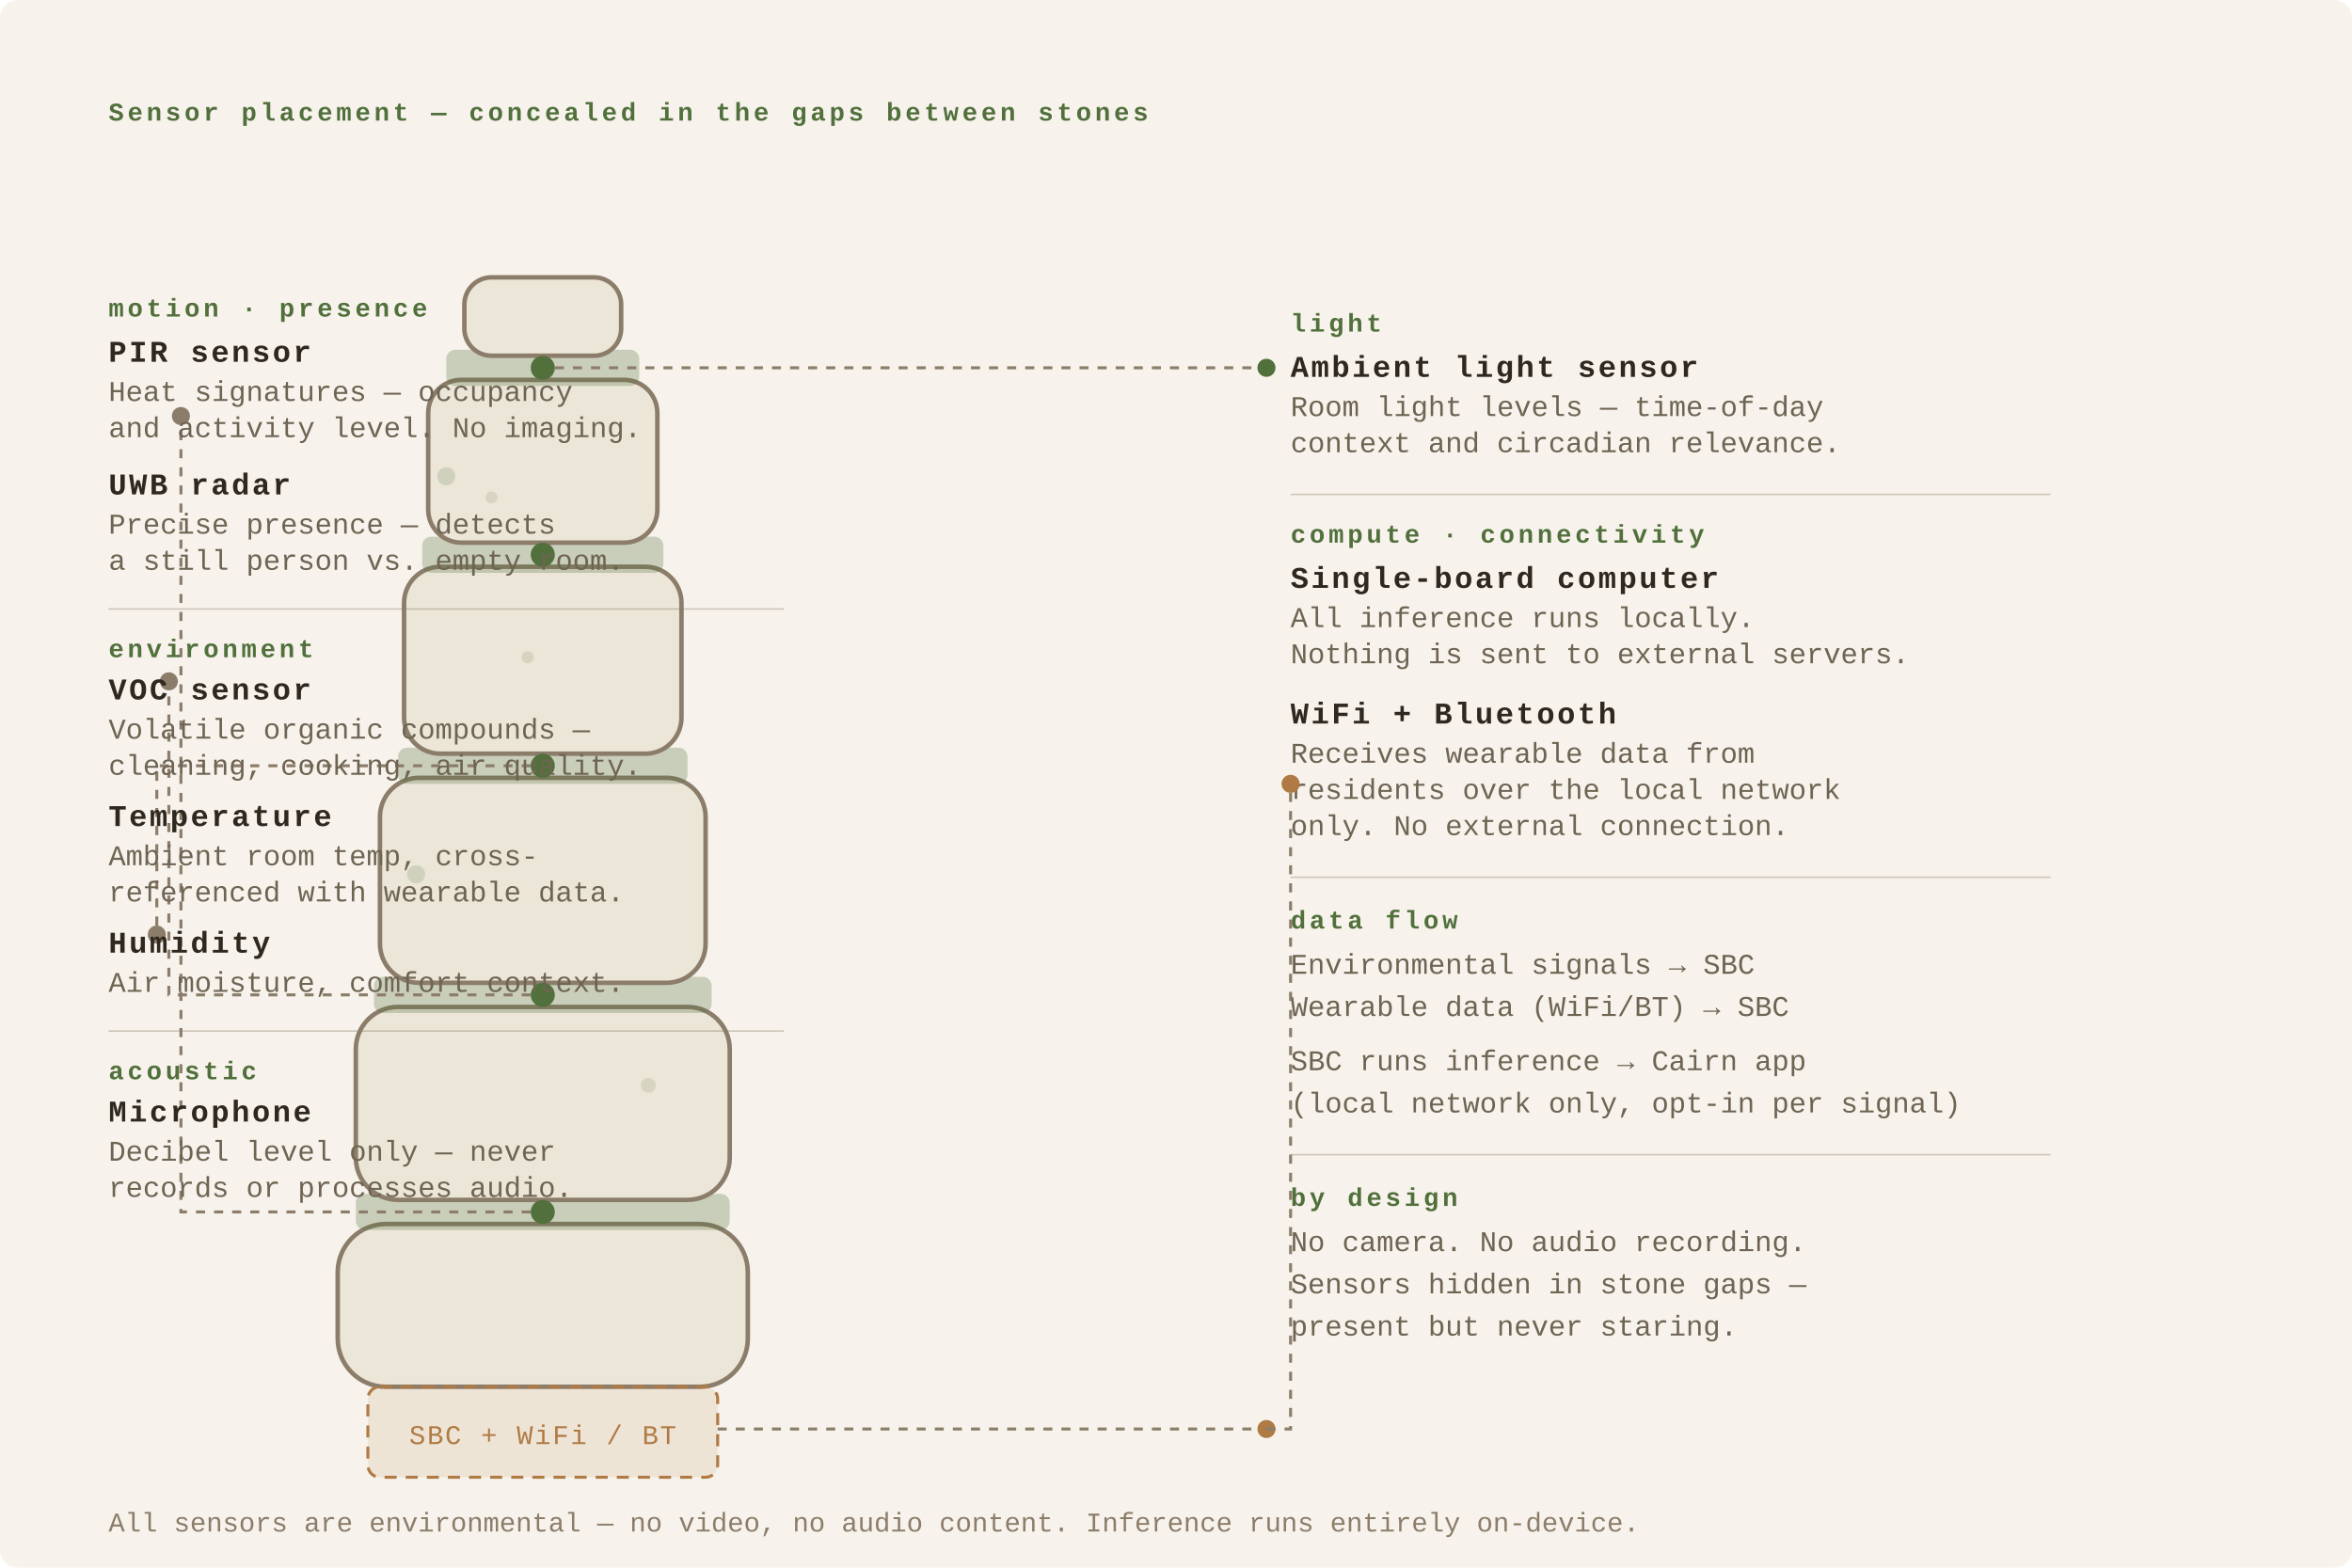
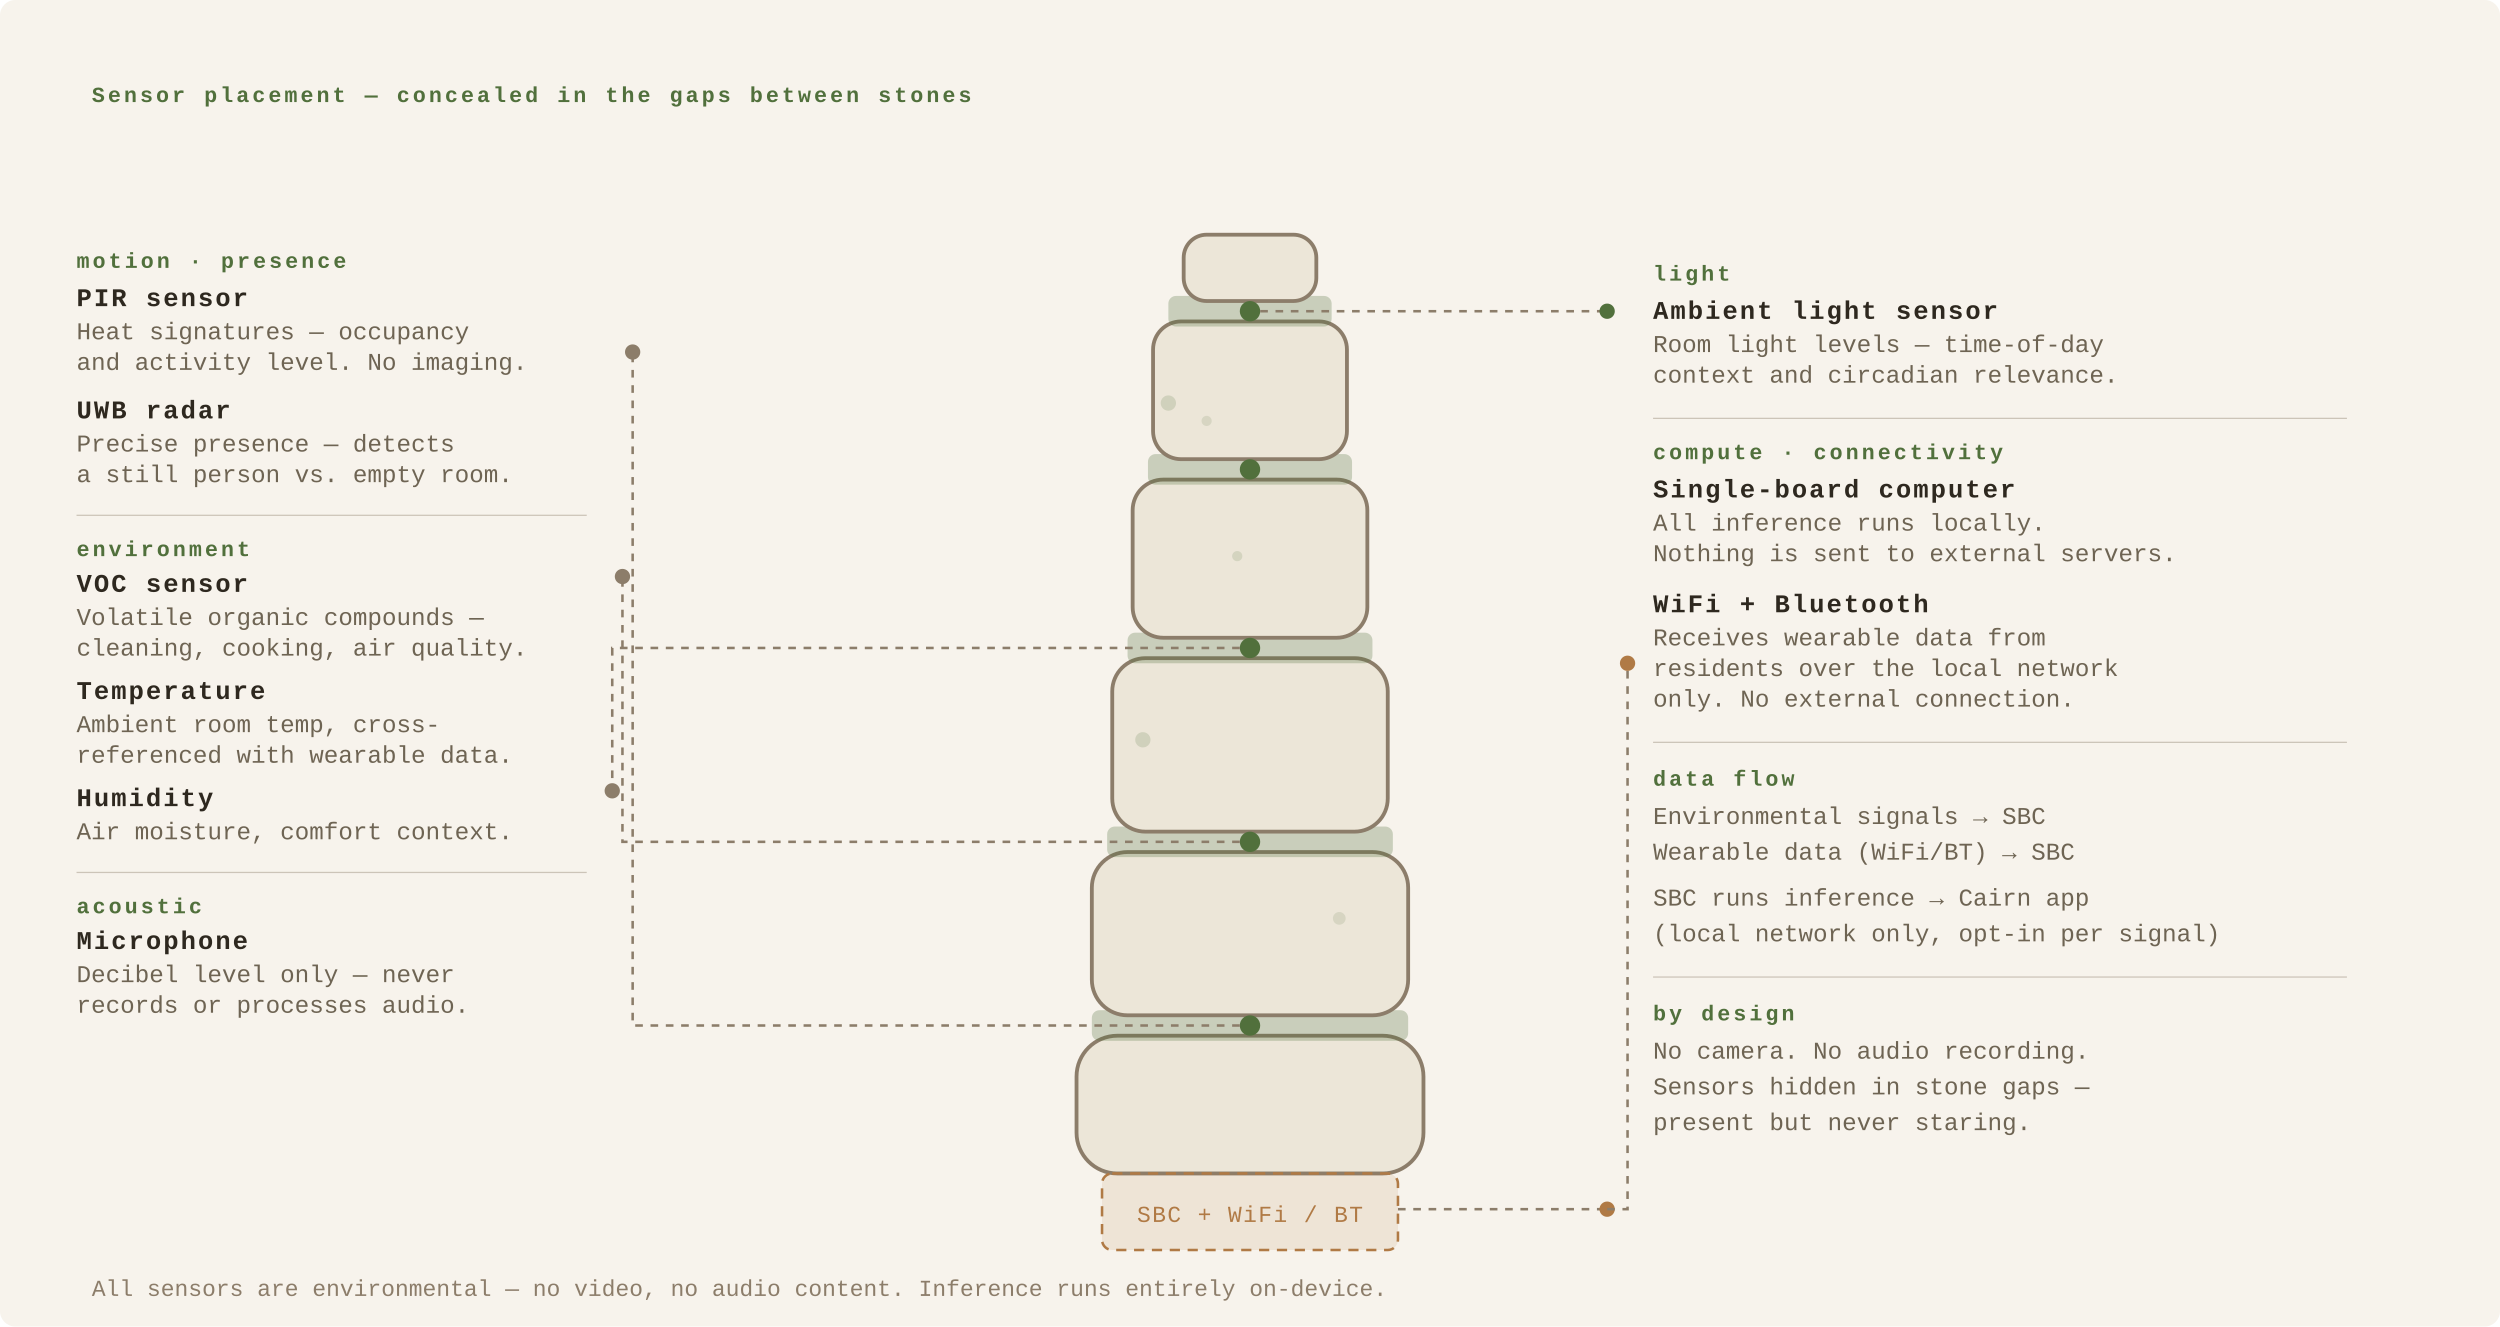
- <svg xmlns="http://www.w3.org/2000/svg" viewBox="0 0 780 520" font-family="'Space Mono', 'Courier New', monospace">
+ <svg xmlns="http://www.w3.org/2000/svg" viewBox="0 0 980 520" font-family="'Space Mono', 'Courier New', monospace">
  <defs>
    <style>
      .stone { fill: #ECE6D8; stroke: #8C7D6A; stroke-width: 1.5; }
      .gap   { fill: #51703C; opacity: 0.28; }
      .dot   { fill: #51703C; }
      .line  { stroke: #8C7D6A; stroke-width: 1; stroke-dasharray: 3 3; fill: none; }
      .label-head { font-size: 10px; font-weight: 700; fill: #2E281F; letter-spacing: 0.08em; text-transform: uppercase; }
      .label-body { font-size: 9.5px; fill: #6E6453; }
      .section-tag { font-size: 8.5px; fill: #51703C; letter-spacing: 0.14em; text-transform: uppercase; font-weight: 700; }
      .base-label  { font-size: 9px; fill: #B07A45; letter-spacing: 0.06em; }
      .caption { font-size: 9px; fill: #8C7D6A; }
    </style>
  </defs>
-   <rect width="780" height="520" fill="#F7F3EC" rx="6" />
+   <rect width="980" height="520" fill="#F7F3EC" rx="6" />
  <text x="36" y="40" class="section-tag">Sensor placement — concealed in the gaps between stones</text>
-   <rect x="112" y="406" width="136" height="54" rx="16" class="stone" />
-   <rect x="118" y="396" width="124" height="12" rx="3" class="gap" />
-   <rect x="118" y="334" width="124" height="64" rx="14" class="stone" />
-   <rect x="124" y="324" width="112" height="12" rx="3" class="gap" />
-   <rect x="126" y="258" width="108" height="68" rx="13" class="stone" />
-   <rect x="132" y="248" width="96" height="12" rx="3" class="gap" />
-   <rect x="134" y="188" width="92" height="62" rx="12" class="stone" />
-   <rect x="140" y="178" width="80" height="12" rx="3" class="gap" />
-   <rect x="142" y="126" width="76" height="54" rx="11" class="stone" />
-   <rect x="148" y="116" width="64" height="12" rx="3" class="gap" />
-   <rect x="154" y="92" width="52" height="26" rx="9" class="stone" />
-   <circle cx="148" cy="158" r="3" fill="#51703C" opacity="0.18" />
-   <circle cx="163" cy="165" r="2" fill="#51703C" opacity="0.14" />
-   <circle cx="138" cy="290" r="3" fill="#51703C" opacity="0.18" />
-   <circle cx="215" cy="360" r="2.5" fill="#51703C" opacity="0.14" />
-   <circle cx="175" cy="218" r="2" fill="#51703C" opacity="0.16" />
-   <rect x="122" y="460" width="116" height="30" rx="4" fill="#B07A4520" stroke="#B07A45" stroke-width="1" stroke-dasharray="4 3" />
-   <text x="180" y="479" text-anchor="middle" class="base-label">SBC + WiFi / BT</text>
-   <circle cx="180" cy="402" r="4" class="dot" />
-   <circle cx="180" cy="330" r="4" class="dot" />
-   <circle cx="180" cy="254" r="4" class="dot" />
-   <circle cx="180" cy="184" r="4" class="dot" />
-   <circle cx="180" cy="122" r="4" class="dot" />
-   <path class="line" d="M 176 402 L 60 402 L 60 138" />
-   <circle cx="60" cy="138" r="3" fill="#8C7D6A" />
-   <path class="line" d="M 176 330 L 56 330 L 56 226" />
-   <circle cx="56" cy="226" r="3" fill="#8C7D6A" />
-   <path class="line" d="M 176 254 L 52 254 L 52 310" />
-   <circle cx="52" cy="310" r="3" fill="#8C7D6A" />
-   <path class="line" d="M 184 122 L 420 122" />
-   <circle cx="420" cy="122" r="3" fill="#51703C" />
-   <path class="line" d="M 238 474 L 420 474" />
-   <circle cx="420" cy="474" r="3" fill="#B07A45" />
-   <text x="36" y="105" class="section-tag">motion · presence</text>
-   <text x="36" y="120" class="label-head">PIR sensor</text>
-   <text x="36" y="133" class="label-body">Heat signatures — occupancy</text>
-   <text x="36" y="145" class="label-body">and activity level. No imaging.</text>
-   <text x="36" y="164" class="label-head">UWB radar</text>
-   <text x="36" y="177" class="label-body">Precise presence — detects</text>
-   <text x="36" y="189" class="label-body">a still person vs. empty room.</text>
-   <line x1="36" y1="202" x2="260" y2="202" stroke="#8C7D6A" stroke-width="0.5" opacity="0.4" />
-   <text x="36" y="218" class="section-tag">environment</text>
-   <text x="36" y="232" class="label-head">VOC sensor</text>
-   <text x="36" y="245" class="label-body">Volatile organic compounds —</text>
-   <text x="36" y="257" class="label-body">cleaning, cooking, air quality.</text>
-   <text x="36" y="274" class="label-head">Temperature</text>
-   <text x="36" y="287" class="label-body">Ambient room temp, cross-</text>
-   <text x="36" y="299" class="label-body">referenced with wearable data.</text>
-   <text x="36" y="316" class="label-head">Humidity</text>
-   <text x="36" y="329" class="label-body">Air moisture, comfort context.</text>
-   <line x1="36" y1="342" x2="260" y2="342" stroke="#8C7D6A" stroke-width="0.5" opacity="0.4" />
-   <text x="36" y="358" class="section-tag">acoustic</text>
-   <text x="36" y="372" class="label-head">Microphone</text>
-   <text x="36" y="385" class="label-body">Decibel level only — never</text>
-   <text x="36" y="397" class="label-body">records or processes audio.</text>
-   <text x="428" y="110" class="section-tag">light</text>
-   <text x="428" y="125" class="label-head">Ambient light sensor</text>
-   <text x="428" y="138" class="label-body">Room light levels — time-of-day</text>
-   <text x="428" y="150" class="label-body">context and circadian relevance.</text>
-   <line x1="428" y1="164" x2="680" y2="164" stroke="#8C7D6A" stroke-width="0.5" opacity="0.4" />
-   <text x="428" y="180" class="section-tag">compute · connectivity</text>
-   <text x="428" y="195" class="label-head">Single-board computer</text>
-   <text x="428" y="208" class="label-body">All inference runs locally.</text>
-   <text x="428" y="220" class="label-body">Nothing is sent to external servers.</text>
-   <text x="428" y="240" class="label-head">WiFi + Bluetooth</text>
-   <text x="428" y="253" class="label-body">Receives wearable data from</text>
-   <text x="428" y="265" class="label-body">residents over the local network</text>
-   <text x="428" y="277" class="label-body">only. No external connection.</text>
-   <line x1="428" y1="291" x2="680" y2="291" stroke="#8C7D6A" stroke-width="0.5" opacity="0.4" />
-   <text x="428" y="308" class="section-tag">data flow</text>
-   <text x="428" y="323" class="label-body">Environmental signals  →  SBC</text>
-   <text x="428" y="337" class="label-body">Wearable data (WiFi/BT)  →  SBC</text>
-   <text x="428" y="355" class="label-body">SBC runs inference  →  Cairn app</text>
-   <text x="428" y="369" class="label-body">(local network only, opt-in per signal)</text>
-   <line x1="428" y1="383" x2="680" y2="383" stroke="#8C7D6A" stroke-width="0.5" opacity="0.4" />
-   <text x="428" y="400" class="section-tag">by design</text>
-   <text x="428" y="415" class="label-body">No camera. No audio recording.</text>
-   <text x="428" y="429" class="label-body">Sensors hidden in stone gaps —</text>
-   <text x="428" y="443" class="label-body">present but never staring.</text>
-   <path class="line" d="M 420 474 L 428 474 L 428 260" />
-   <circle cx="428" cy="260" r="3" fill="#B07A45" />
+   <rect x="422" y="406" width="136" height="54" rx="16" class="stone" />
+   <rect x="428" y="396" width="124" height="12" rx="3" class="gap" />
+   <rect x="428" y="334" width="124" height="64" rx="14" class="stone" />
+   <rect x="434" y="324" width="112" height="12" rx="3" class="gap" />
+   <rect x="436" y="258" width="108" height="68" rx="13" class="stone" />
+   <rect x="442" y="248" width="96" height="12" rx="3" class="gap" />
+   <rect x="444" y="188" width="92" height="62" rx="12" class="stone" />
+   <rect x="450" y="178" width="80" height="12" rx="3" class="gap" />
+   <rect x="452" y="126" width="76" height="54" rx="11" class="stone" />
+   <rect x="458" y="116" width="64" height="12" rx="3" class="gap" />
+   <rect x="464" y="92" width="52" height="26" rx="9" class="stone" />
+   <circle cx="458" cy="158" r="3" fill="#51703C" opacity="0.18" />
+   <circle cx="473" cy="165" r="2" fill="#51703C" opacity="0.14" />
+   <circle cx="448" cy="290" r="3" fill="#51703C" opacity="0.18" />
+   <circle cx="525" cy="360" r="2.5" fill="#51703C" opacity="0.14" />
+   <circle cx="485" cy="218" r="2" fill="#51703C" opacity="0.16" />
+   <rect x="432" y="460" width="116" height="30" rx="4" fill="#B07A4520" stroke="#B07A45" stroke-width="1" stroke-dasharray="4 3" />
+   <text x="490" y="479" text-anchor="middle" class="base-label">SBC + WiFi / BT</text>
+   <circle cx="490" cy="402" r="4" class="dot" />
+   <circle cx="490" cy="330" r="4" class="dot" />
+   <circle cx="490" cy="254" r="4" class="dot" />
+   <circle cx="490" cy="184" r="4" class="dot" />
+   <circle cx="490" cy="122" r="4" class="dot" />
+   <path class="line" d="M 486 402 L 248 402 L 248 138" />
+   <circle cx="248" cy="138" r="3" fill="#8C7D6A" />
+   <path class="line" d="M 486 330 L 244 330 L 244 226" />
+   <circle cx="244" cy="226" r="3" fill="#8C7D6A" />
+   <path class="line" d="M 486 254 L 240 254 L 240 310" />
+   <circle cx="240" cy="310" r="3" fill="#8C7D6A" />
+   <path class="line" d="M 494 122 L 630 122" />
+   <circle cx="630" cy="122" r="3" fill="#51703C" />
+   <path class="line" d="M 548 474 L 630 474" />
+   <circle cx="630" cy="474" r="3" fill="#B07A45" />
+   <path class="line" d="M 630 474 L 638 474 L 638 260" />
+   <circle cx="638" cy="260" r="3" fill="#B07A45" />
+   <text x="30" y="105" class="section-tag">motion · presence</text>
+   <text x="30" y="120" class="label-head">PIR sensor</text>
+   <text x="30" y="133" class="label-body">Heat signatures — occupancy</text>
+   <text x="30" y="145" class="label-body">and activity level. No imaging.</text>
+   <text x="30" y="164" class="label-head">UWB radar</text>
+   <text x="30" y="177" class="label-body">Precise presence — detects</text>
+   <text x="30" y="189" class="label-body">a still person vs. empty room.</text>
+   <line x1="30" y1="202" x2="230" y2="202" stroke="#8C7D6A" stroke-width="0.5" opacity="0.4" />
+   <text x="30" y="218" class="section-tag">environment</text>
+   <text x="30" y="232" class="label-head">VOC sensor</text>
+   <text x="30" y="245" class="label-body">Volatile organic compounds —</text>
+   <text x="30" y="257" class="label-body">cleaning, cooking, air quality.</text>
+   <text x="30" y="274" class="label-head">Temperature</text>
+   <text x="30" y="287" class="label-body">Ambient room temp, cross-</text>
+   <text x="30" y="299" class="label-body">referenced with wearable data.</text>
+   <text x="30" y="316" class="label-head">Humidity</text>
+   <text x="30" y="329" class="label-body">Air moisture, comfort context.</text>
+   <line x1="30" y1="342" x2="230" y2="342" stroke="#8C7D6A" stroke-width="0.5" opacity="0.4" />
+   <text x="30" y="358" class="section-tag">acoustic</text>
+   <text x="30" y="372" class="label-head">Microphone</text>
+   <text x="30" y="385" class="label-body">Decibel level only — never</text>
+   <text x="30" y="397" class="label-body">records or processes audio.</text>
+   <text x="648" y="110" class="section-tag">light</text>
+   <text x="648" y="125" class="label-head">Ambient light sensor</text>
+   <text x="648" y="138" class="label-body">Room light levels — time-of-day</text>
+   <text x="648" y="150" class="label-body">context and circadian relevance.</text>
+   <line x1="648" y1="164" x2="920" y2="164" stroke="#8C7D6A" stroke-width="0.5" opacity="0.4" />
+   <text x="648" y="180" class="section-tag">compute · connectivity</text>
+   <text x="648" y="195" class="label-head">Single-board computer</text>
+   <text x="648" y="208" class="label-body">All inference runs locally.</text>
+   <text x="648" y="220" class="label-body">Nothing is sent to external servers.</text>
+   <text x="648" y="240" class="label-head">WiFi + Bluetooth</text>
+   <text x="648" y="253" class="label-body">Receives wearable data from</text>
+   <text x="648" y="265" class="label-body">residents over the local network</text>
+   <text x="648" y="277" class="label-body">only. No external connection.</text>
+   <line x1="648" y1="291" x2="920" y2="291" stroke="#8C7D6A" stroke-width="0.5" opacity="0.4" />
+   <text x="648" y="308" class="section-tag">data flow</text>
+   <text x="648" y="323" class="label-body">Environmental signals  →  SBC</text>
+   <text x="648" y="337" class="label-body">Wearable data (WiFi/BT)  →  SBC</text>
+   <text x="648" y="355" class="label-body">SBC runs inference  →  Cairn app</text>
+   <text x="648" y="369" class="label-body">(local network only, opt-in per signal)</text>
+   <line x1="648" y1="383" x2="920" y2="383" stroke="#8C7D6A" stroke-width="0.5" opacity="0.4" />
+   <text x="648" y="400" class="section-tag">by design</text>
+   <text x="648" y="415" class="label-body">No camera. No audio recording.</text>
+   <text x="648" y="429" class="label-body">Sensors hidden in stone gaps —</text>
+   <text x="648" y="443" class="label-body">present but never staring.</text>
  <text x="36" y="508" class="caption">All sensors are environmental — no video, no audio content. Inference runs entirely on-device.</text>
</svg>
